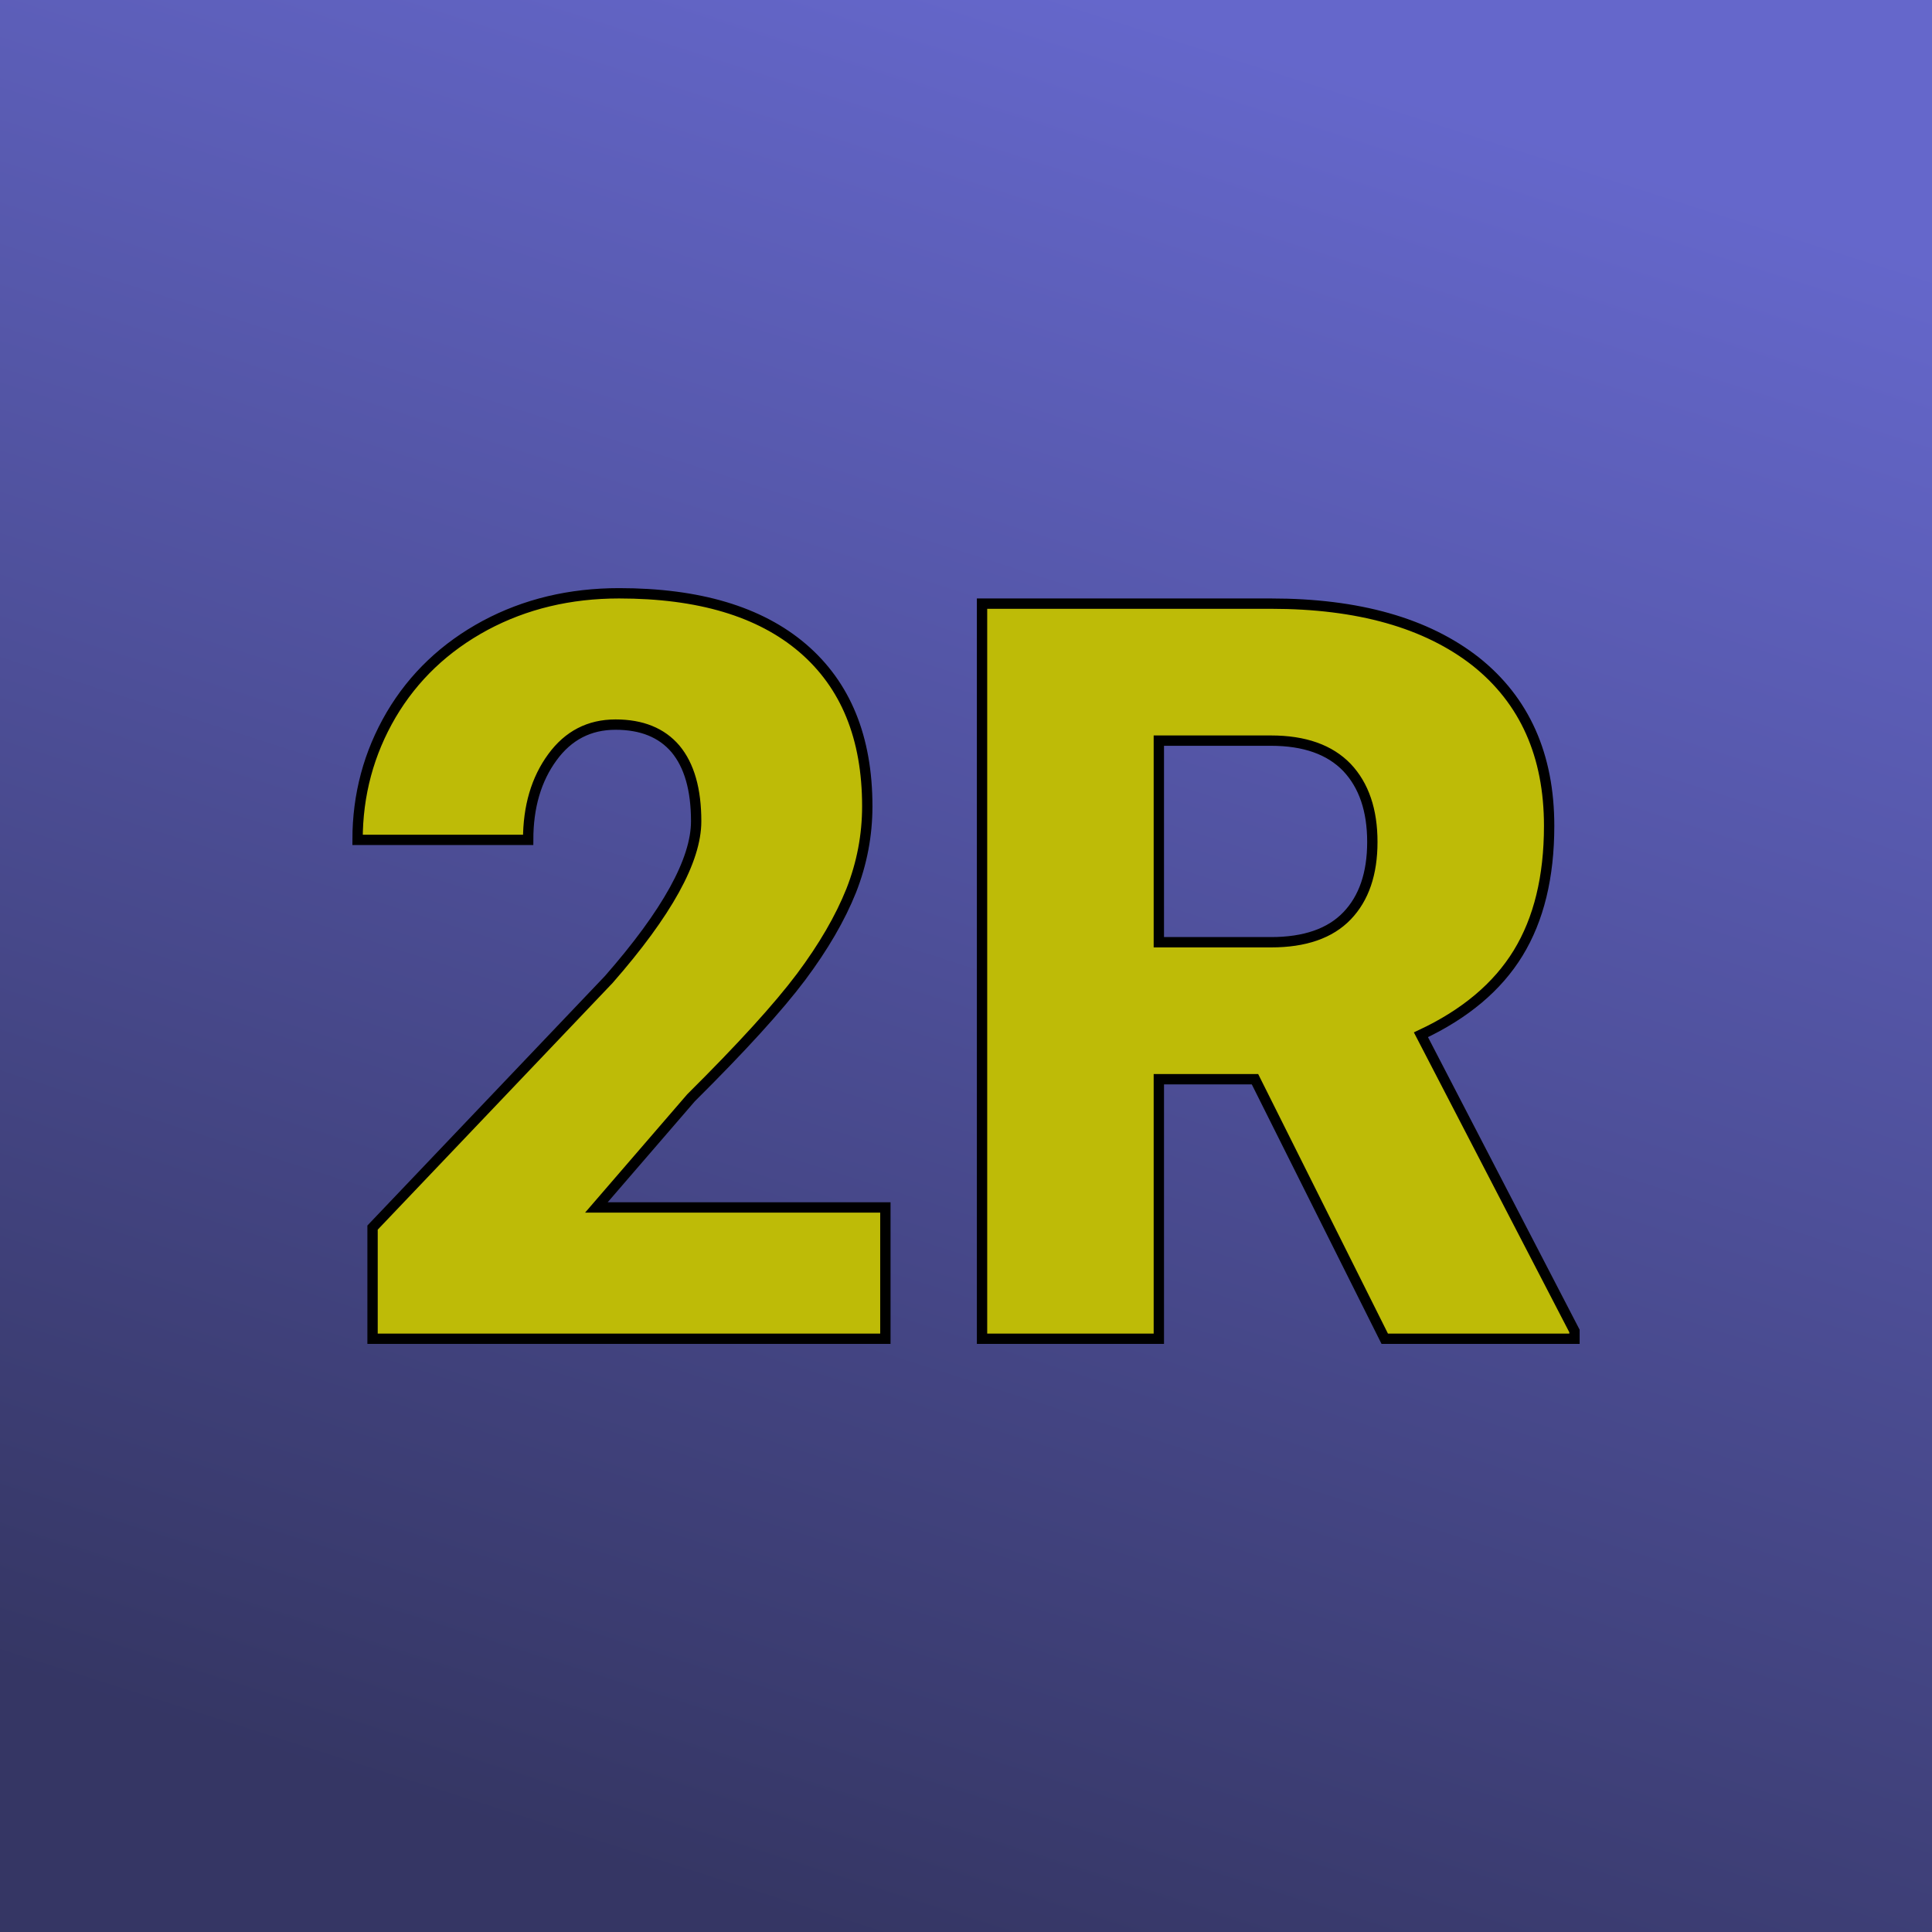
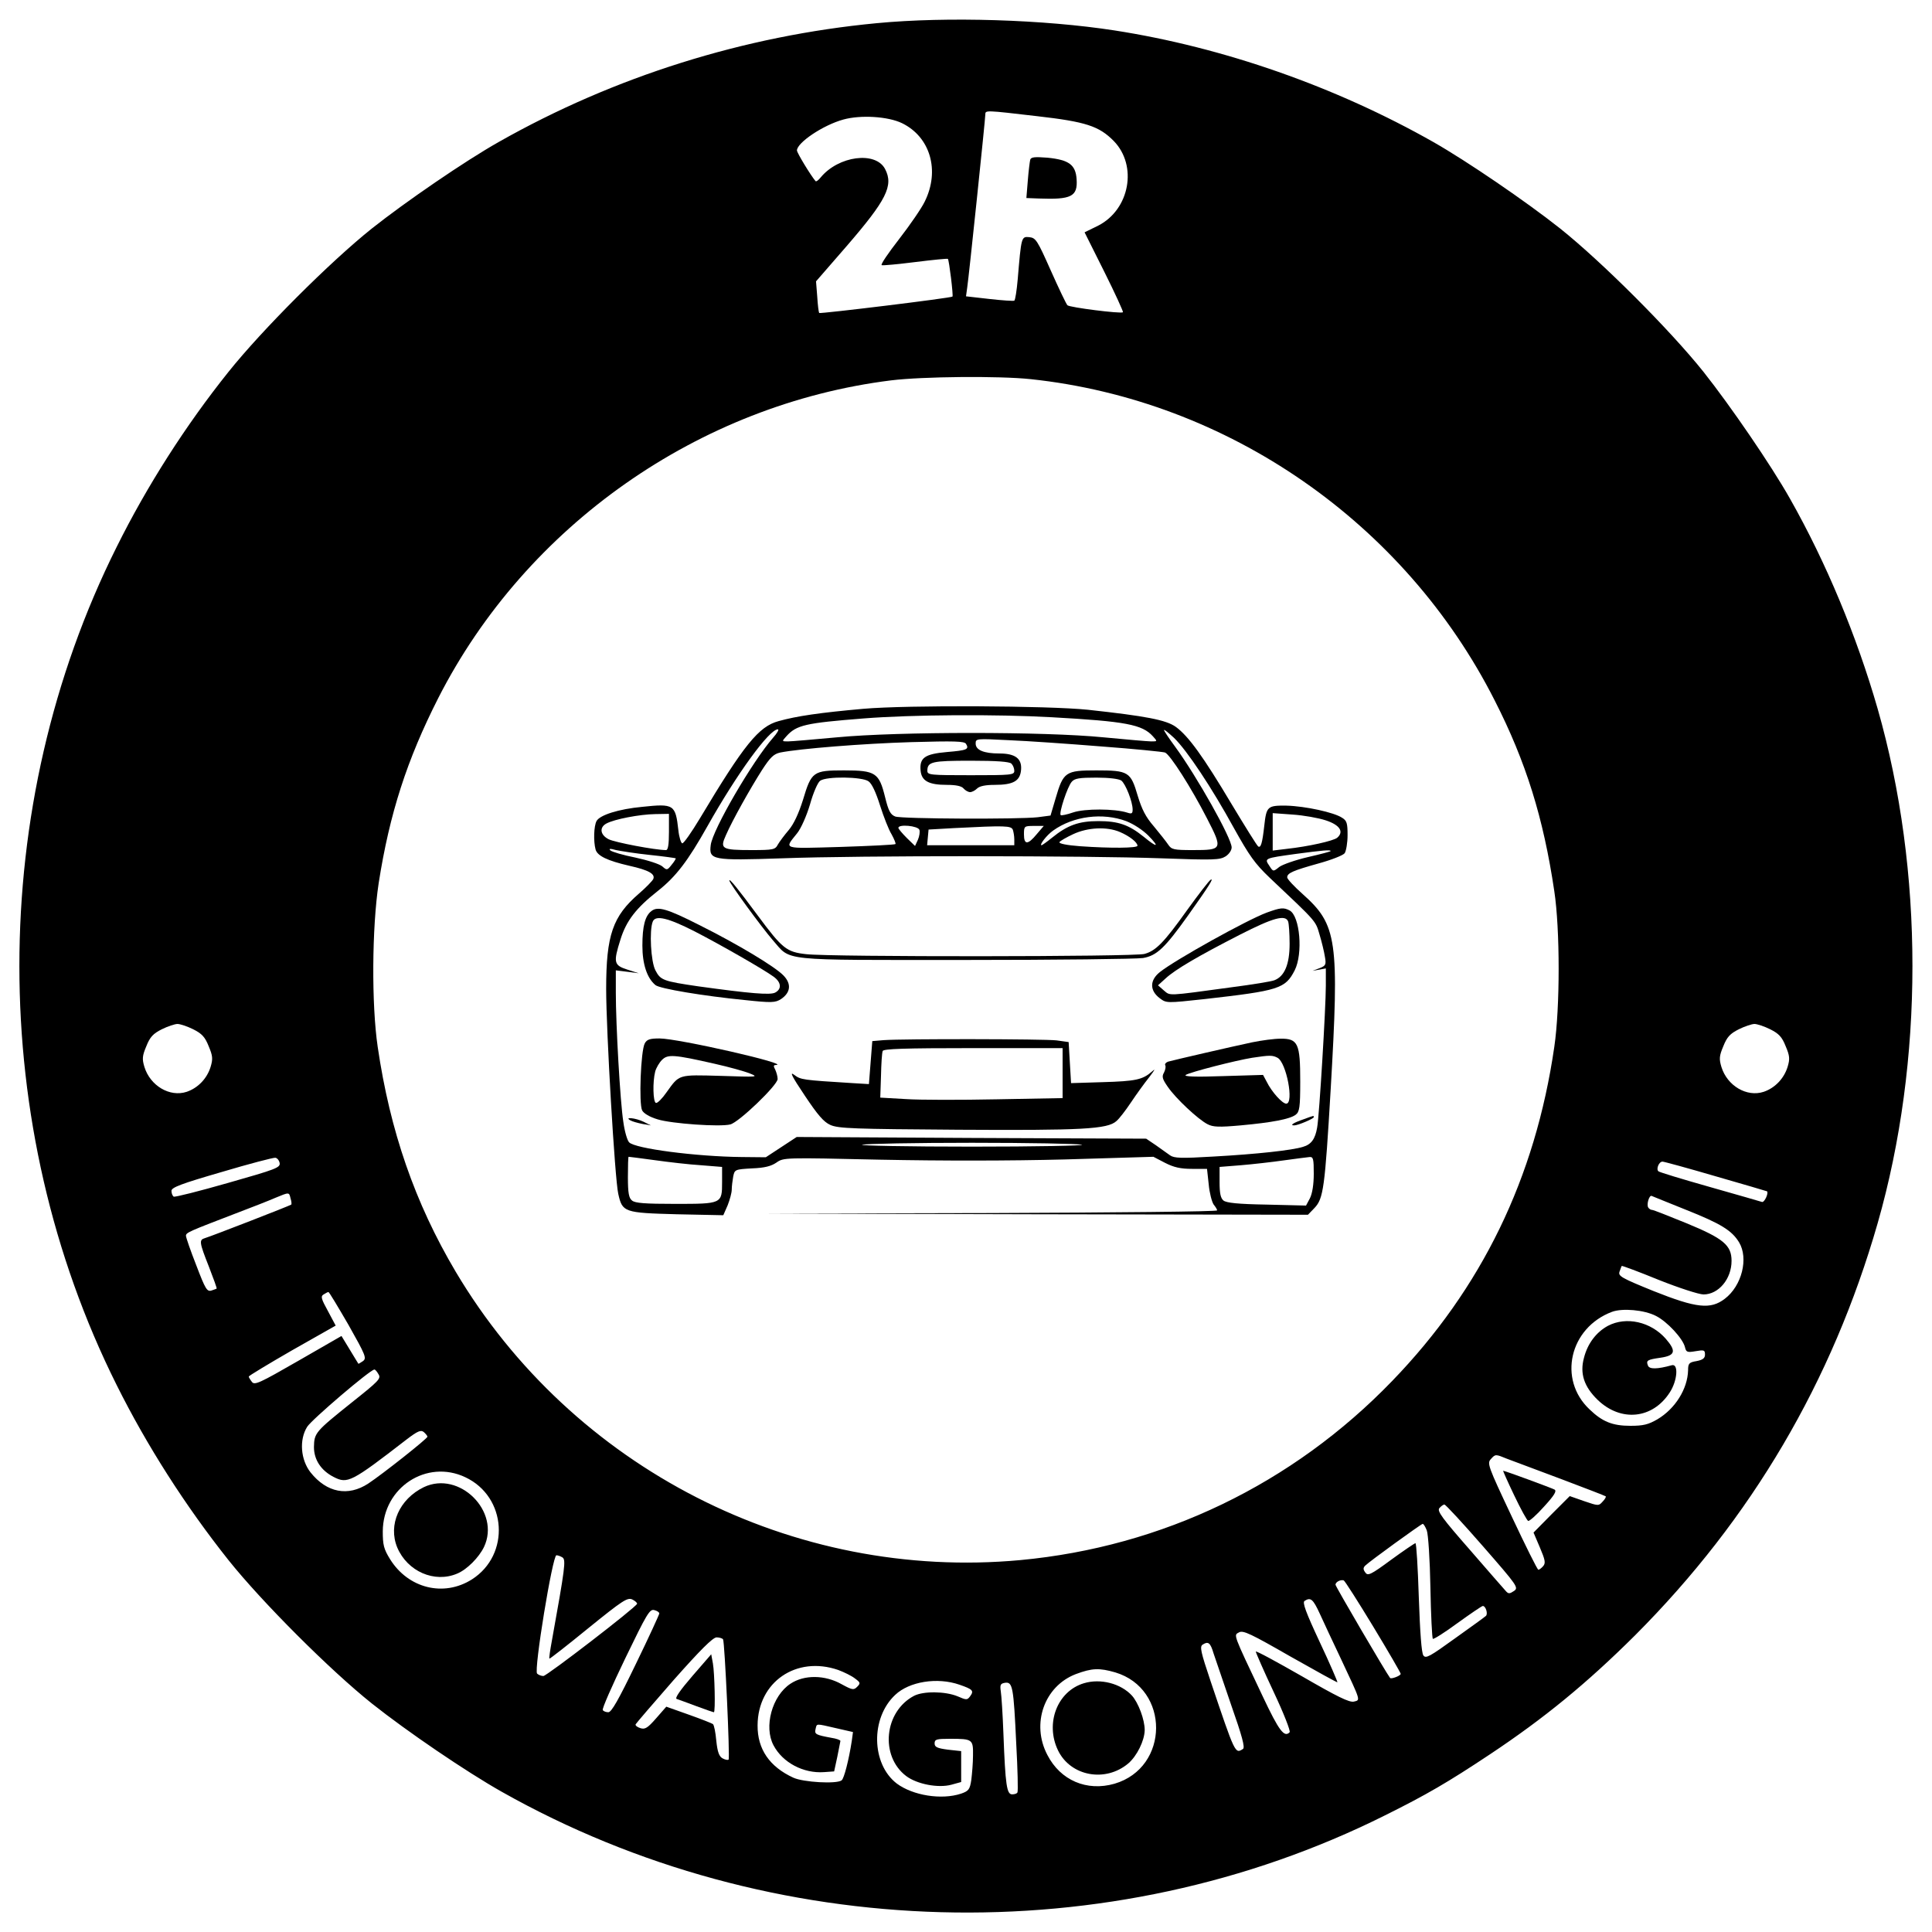
- <svg xmlns="http://www.w3.org/2000/svg" version="1.1" viewBox="0 0 200 200">
-   <rect width="200" height="200" fill="url('#gradient')" />
-   <defs>
-     <linearGradient id="gradient" gradientTransform="rotate(288 0.5 0.5)">
-       <stop offset="0%" stop-color="#353664" />
-       <stop offset="100%" stop-color="#6567cb" />
-     </linearGradient>
-   </defs>
-   <g>
-     <g fill="#bebb07" transform="matrix(5.351472,0,0,5.351472,33.91068,138.586)" stroke="#000000" stroke-width="0.2">
-       <path d="M10.79-2.54L10.79 0L0.87 0L0.87-2.15L5.44-6.95Q7.13-8.88 7.13-10.01L7.13-10.01Q7.13-10.93 6.73-11.41Q6.33-11.88 5.57-11.88L5.57-11.88Q4.81-11.88 4.35-11.25Q3.88-10.61 3.88-9.65L3.88-9.65L0.58-9.65Q0.58-10.96 1.23-12.07Q1.88-13.17 3.05-13.80Q4.21-14.42 5.64-14.42L5.64-14.42Q7.95-14.42 9.19-13.36Q10.44-12.29 10.44-10.30L10.44-10.30Q10.44-9.46 10.13-8.67Q9.81-7.87 9.16-7.00Q8.50-6.12 7.03-4.66L7.03-4.66L5.20-2.54L10.79-2.54ZM20.45 0L17.94-5.02L16.08-5.02L16.08 0L12.66 0L12.66-14.22L18.25-14.22Q20.78-14.22 22.21-13.10Q23.63-11.97 23.63-9.92L23.63-9.92Q23.63-8.44 23.03-7.46Q22.43-6.48 21.15-5.88L21.15-5.88L24.12-0.15L24.12 0L20.45 0ZM16.08-11.57L16.08-7.67L18.25-7.67Q19.23-7.67 19.72-8.18Q20.21-8.69 20.21-9.61Q20.21-10.53 19.72-11.05Q19.22-11.57 18.25-11.57L18.25-11.57L16.08-11.57Z" />
-     </g>
+ <svg xmlns="http://www.w3.org/2000/svg" version="1.0" width="800pt" height="800pt" viewBox="0 0 800 800" preserveAspectRatio="xMidYMid meet">
+   <g transform="translate(0,800) scale(0.1,-0.1)" fill="#000000" stroke="none">
+     <path d="M3630 7904 c-548 -52 -1087 -221 -1565 -492 -140 -79 -385 -247 -525 -358 -173 -138 -456 -421 -594 -594 -177 -221 -338 -473 -463 -725 -537 -1075 -537 -2395 0 -3470 125 -251 285 -501 463 -725 138 -173 421 -456 594 -594 146 -116 390 -282 537 -365 1116 -630 2517 -668 3658 -98 171 85 259 136 435 253 224 149 401 294 601 493 482 483 816 1051 1004 1706 192 671 192 1459 0 2130 -87 302 -213 605 -363 870 -79 140 -247 385 -358 525 -138 173 -421 456 -594 594 -140 111 -386 279 -525 358 -404 229 -869 392 -1320 462 -291 45 -692 58 -985 30z m664 -385 c202 -23 257 -41 318 -103 99 -102 66 -283 -64 -350 l-57 -28 82 -164 c45 -90 79 -165 77 -167 -8 -7 -221 20 -230 29 -5 5 -36 70 -69 144 -56 126 -62 135 -89 138 -33 3 -33 2 -48 -176 -4 -45 -10 -84 -14 -87 -4 -2 -50 1 -103 7 l-97 11 5 36 c7 46 75 698 75 717 0 18 0 18 214 -7z m-559 -29 c117 -57 158 -196 94 -325 -13 -27 -61 -97 -106 -155 -45 -58 -78 -106 -72 -108 5 -2 68 4 140 13 72 9 132 15 134 13 5 -5 23 -152 19 -156 -5 -6 -547 -72 -552 -68 -2 3 -6 33 -8 68 l-5 63 126 145 c165 191 196 251 160 320 -39 75 -193 55 -267 -35 -9 -11 -18 -18 -21 -15 -19 22 -77 117 -77 127 0 32 108 105 192 128 72 20 185 13 243 -15z m533 -1060 c817 -87 1548 -594 1921 -1330 130 -255 202 -487 247 -790 24 -159 24 -482 0 -645 -79 -544 -301 -1000 -671 -1383 -413 -428 -952 -687 -1540 -742 -940 -87 -1855 381 -2338 1194 -169 285 -272 583 -323 931 -26 176 -24 494 4 678 45 288 117 511 247 767 364 714 1080 1216 1875 1315 130 16 447 19 578 5z m-3468 -2692 c36 -18 49 -32 64 -70 17 -40 18 -53 8 -86 -15 -48 -52 -87 -99 -103 -70 -23 -151 25 -175 103 -10 33 -9 46 8 86 15 38 28 52 64 70 24 12 54 22 65 22 11 0 41 -10 65 -22z m6530 0 c36 -18 49 -32 64 -70 17 -40 18 -53 8 -86 -15 -48 -52 -87 -99 -103 -70 -23 -151 25 -175 103 -10 33 -9 46 8 86 15 38 28 52 64 70 24 12 54 22 65 22 11 0 41 -10 65 -22z m-6172 -554 c3 -19 -16 -26 -213 -82 -119 -34 -221 -60 -226 -57 -5 4 -9 14 -9 24 0 14 39 29 208 78 114 34 214 60 222 59 8 -1 16 -11 18 -22z m5947 -55 c115 -33 210 -61 212 -62 7 -8 -11 -47 -21 -44 -6 2 -103 30 -216 62 -113 32 -209 61 -213 65 -10 9 2 40 17 40 6 0 105 -27 221 -61z m-5902 -91 c4 -12 5 -24 3 -26 -4 -4 -331 -131 -358 -139 -24 -7 -23 -17 17 -118 19 -49 34 -90 32 -91 -1 -1 -11 -4 -22 -8 -18 -5 -25 7 -62 104 -24 61 -43 116 -43 123 0 13 12 18 205 92 66 25 140 54 165 65 58 24 57 24 63 -2z m5777 -47 c146 -58 191 -86 221 -135 40 -66 12 -180 -59 -234 -59 -45 -117 -39 -295 32 -133 54 -147 62 -141 80 4 12 8 22 9 24 1 2 71 -24 154 -58 83 -33 166 -60 185 -60 62 0 116 64 116 139 0 65 -34 93 -187 156 -73 30 -137 55 -142 55 -6 0 -13 5 -16 10 -8 12 4 52 14 48 4 -2 67 -27 141 -57z m-5537 -477 c71 -126 76 -138 60 -150 -10 -7 -19 -12 -19 -11 -1 1 -17 28 -36 59 l-34 56 -179 -103 c-160 -92 -181 -102 -192 -87 -7 9 -13 19 -13 22 0 3 81 52 180 109 l180 102 -32 60 c-28 51 -31 61 -18 69 8 5 17 10 20 10 3 0 40 -62 83 -136z m5414 37 c46 -23 111 -93 120 -129 5 -21 9 -23 44 -17 35 6 39 5 39 -14 0 -15 -9 -22 -35 -27 -31 -5 -35 -10 -35 -38 -2 -77 -53 -159 -127 -203 -38 -22 -59 -27 -112 -27 -74 0 -116 17 -169 68 -132 124 -83 338 93 404 43 16 134 8 182 -17z m-5290 -241 c12 -18 2 -28 -110 -117 -151 -121 -156 -126 -157 -185 0 -52 29 -97 82 -124 57 -29 72 -22 301 155 47 36 60 41 72 31 8 -7 15 -16 15 -19 0 -8 -186 -155 -245 -194 -84 -55 -172 -38 -239 46 -41 52 -48 135 -14 189 19 30 259 235 278 237 3 1 11 -8 17 -19z m4899 -435 c98 -37 181 -69 183 -71 2 -2 -3 -12 -13 -22 -16 -18 -18 -18 -76 2 l-60 21 -75 -75 -75 -76 26 -61 c22 -52 25 -65 14 -78 -7 -8 -16 -15 -20 -15 -4 0 -53 99 -110 220 -100 212 -103 221 -86 239 18 20 19 20 65 1 26 -10 128 -48 227 -85z m-4539 8 c172 -81 187 -321 27 -423 -117 -74 -264 -37 -339 84 -26 42 -30 59 -30 115 1 182 182 300 342 224z m4213 -285 c144 -165 149 -172 129 -186 -18 -12 -23 -12 -33 -1 -7 8 -75 85 -150 172 -114 130 -136 160 -126 172 7 8 16 15 21 15 5 0 76 -77 159 -172z m-232 65 c6 -16 13 -122 15 -236 2 -114 7 -210 10 -213 3 -3 49 26 102 65 54 39 101 71 105 71 12 0 22 -32 13 -41 -4 -4 -62 -46 -128 -93 -104 -75 -121 -85 -131 -71 -8 10 -14 98 -19 240 -4 124 -10 225 -14 225 -3 0 -49 -31 -101 -69 -84 -62 -96 -67 -106 -53 -10 13 -10 20 -1 29 18 18 231 172 238 173 4 0 11 -12 17 -27z m-3579 -112 c15 -10 11 -41 -44 -346 -7 -38 -12 -71 -10 -73 1 -2 74 55 161 126 142 115 162 128 182 119 12 -6 21 -14 20 -18 -6 -16 -374 -299 -388 -299 -9 0 -21 5 -26 10 -14 14 64 490 80 490 6 0 17 -4 25 -9z m3357 -286 c63 -104 114 -192 114 -196 0 -8 -40 -23 -44 -17 -17 22 -226 379 -226 386 0 11 20 22 34 18 4 -1 59 -87 122 -191z m-221 53 c16 -35 55 -119 88 -188 83 -177 81 -169 53 -176 -19 -4 -68 20 -215 105 -105 60 -191 107 -191 102 0 -4 33 -80 74 -167 41 -87 71 -163 66 -167 -22 -23 -44 6 -111 148 -127 268 -121 253 -98 266 17 9 50 -7 212 -100 106 -60 193 -108 195 -107 1 2 -31 77 -73 166 -58 124 -73 165 -63 171 25 16 35 8 63 -53z m-2735 1 c0 -4 -43 -98 -97 -209 -72 -149 -101 -200 -114 -200 -10 0 -20 4 -23 9 -4 5 39 102 93 214 89 184 101 205 120 200 12 -3 21 -9 21 -14z m264 -107 c7 -12 29 -492 23 -498 -3 -3 -14 -1 -25 5 -14 8 -21 25 -26 73 -3 34 -9 65 -14 69 -4 3 -49 21 -100 39 l-93 33 -42 -48 c-35 -40 -46 -47 -65 -41 -13 4 -22 11 -20 16 2 4 73 87 158 184 110 124 161 175 177 176 12 0 24 -4 27 -8z m2031 -58 c7 -21 40 -118 73 -214 45 -128 58 -176 49 -182 -33 -21 -32 -22 -134 280 -41 122 -46 144 -33 152 23 15 32 8 45 -36z m-1554 -69 c24 -9 55 -24 69 -35 23 -17 24 -20 9 -35 -14 -14 -20 -13 -64 11 -69 39 -155 40 -212 2 -76 -50 -111 -178 -70 -255 38 -72 124 -117 209 -111 l42 3 13 60 c7 33 12 63 13 66 0 4 -17 10 -37 13 -65 12 -71 15 -66 36 6 24 -2 24 85 4 l70 -16 -5 -37 c-12 -78 -32 -156 -42 -163 -21 -16 -159 -8 -200 11 -98 45 -149 118 -148 217 1 179 160 289 334 229z m1147 -10 c227 -68 225 -394 -3 -461 -115 -33 -224 14 -278 119 -68 129 -13 285 118 335 67 25 97 26 163 7z m-645 -51 c55 -19 61 -25 44 -48 -12 -16 -15 -16 -52 0 -51 21 -141 22 -180 2 -124 -65 -142 -249 -33 -332 45 -34 133 -51 188 -36 l40 11 0 64 0 64 -55 6 c-45 6 -55 11 -55 26 0 17 8 19 64 19 93 0 96 -2 95 -69 0 -31 -4 -76 -7 -101 -6 -40 -11 -46 -42 -57 -81 -27 -200 -8 -267 42 -105 81 -109 271 -6 367 58 55 174 74 266 42z m235 -244 c6 -107 8 -198 5 -202 -2 -5 -12 -8 -22 -8 -22 0 -28 36 -36 250 -3 80 -8 159 -11 177 -4 27 -1 32 18 35 31 4 35 -16 46 -252z" />
+     <path d="M4266 7339 c-2 -8 -7 -47 -10 -86 l-6 -73 52 -2 c134 -5 161 8 156 80 -4 60 -32 80 -120 89 -53 4 -68 3 -72 -8z" />
+     <path d="M3575 5065 c-180 -16 -276 -30 -351 -51 -82 -22 -143 -97 -326 -403 -35 -58 -67 -104 -73 -103 -5 1 -13 25 -16 54 -12 107 -18 111 -150 97 -97 -9 -176 -34 -189 -59 -11 -21 -13 -83 -4 -117 7 -27 49 -47 140 -68 81 -18 108 -34 99 -55 -4 -8 -30 -35 -59 -60 -109 -94 -136 -172 -136 -395 0 -173 36 -787 50 -848 17 -77 24 -79 242 -85 l193 -4 18 41 c9 23 17 52 17 65 0 13 3 37 6 54 6 29 7 30 78 34 52 2 79 9 101 24 30 21 32 21 430 12 256 -5 532 -5 765 1 l366 11 48 -25 c37 -19 65 -25 112 -25 l62 0 7 -64 c3 -35 13 -72 20 -83 8 -10 15 -21 15 -25 0 -5 -422 -9 -937 -11 l-938 -2 1126 -3 1125 -2 27 28 c37 39 43 82 67 490 36 620 27 682 -115 809 -36 32 -65 63 -65 70 0 18 24 28 131 58 51 14 100 33 107 42 6 9 12 43 12 75 0 49 -3 60 -23 72 -33 22 -152 48 -230 50 -79 1 -83 -3 -92 -84 -8 -71 -14 -92 -25 -85 -5 3 -54 82 -110 175 -118 198 -179 282 -231 320 -40 29 -125 45 -364 71 -164 17 -746 20 -930 4z m781 -35 c306 -17 374 -30 418 -79 19 -21 19 -21 -7 -21 -14 0 -104 8 -199 17 -241 24 -849 24 -1101 0 -98 -9 -190 -17 -204 -17 -26 0 -26 0 -7 21 42 47 79 55 319 74 202 16 550 18 781 5z m-1155 -85 c-85 -97 -250 -380 -258 -444 -8 -62 5 -65 297 -55 321 12 1260 11 1567 0 219 -8 244 -7 268 8 14 9 25 25 25 37 0 38 -144 294 -234 417 -25 34 -46 65 -46 69 0 4 18 -11 41 -32 54 -52 157 -207 249 -375 63 -113 86 -146 148 -205 196 -185 189 -177 206 -235 9 -30 19 -71 22 -91 6 -33 4 -38 -22 -48 l-29 -11 28 5 27 5 0 -72 c0 -88 -27 -539 -36 -587 -8 -47 -24 -70 -59 -80 -45 -14 -190 -30 -370 -40 -134 -8 -163 -7 -180 5 -11 8 -38 27 -59 42 l-40 27 -723 3 -724 4 -64 -42 -64 -42 -101 1 c-187 2 -442 35 -465 61 -8 8 -19 47 -24 85 -13 83 -31 401 -31 534 l0 93 48 -6 47 -6 -47 15 c-56 18 -59 29 -29 124 24 78 65 131 154 201 76 60 125 124 207 270 121 215 255 400 291 400 6 0 -3 -16 -20 -35z m1361 -36 c135 -10 253 -22 262 -25 21 -8 109 -146 174 -273 66 -128 64 -131 -58 -131 -80 0 -89 2 -103 23 -8 12 -35 46 -59 75 -34 39 -50 71 -67 127 -29 99 -38 105 -171 105 -128 0 -137 -6 -169 -116 l-21 -71 -53 -7 c-81 -9 -563 -7 -590 3 -20 8 -28 23 -42 80 -25 101 -39 111 -170 111 -128 0 -135 -5 -170 -122 -18 -57 -38 -100 -59 -125 -18 -21 -38 -48 -45 -60 -11 -21 -18 -23 -109 -23 -124 0 -132 5 -106 62 27 62 100 192 149 269 35 54 49 67 76 73 81 16 341 37 542 43 179 5 220 4 227 -7 14 -23 4 -27 -79 -34 -92 -8 -114 -24 -109 -77 4 -43 34 -59 109 -59 38 0 61 -5 69 -15 7 -8 19 -15 27 -15 8 0 21 7 29 15 10 10 35 15 72 15 78 0 106 16 110 62 4 47 -24 68 -90 68 -64 0 -98 14 -98 41 0 21 2 21 138 14 75 -3 248 -15 384 -26z m-374 -71 c7 -7 12 -20 12 -30 0 -17 -13 -18 -180 -18 -167 0 -180 1 -180 18 0 38 19 42 180 42 108 0 160 -4 168 -12z m-592 -73 c14 -9 31 -46 48 -100 15 -47 36 -101 48 -120 11 -20 18 -38 16 -40 -2 -3 -105 -8 -228 -12 -246 -7 -233 -11 -179 57 16 20 39 72 53 119 13 47 32 91 42 98 26 19 173 17 200 -2z m1047 3 c18 -14 47 -88 47 -120 0 -17 -4 -19 -22 -13 -52 17 -177 17 -224 1 -26 -9 -50 -14 -52 -11 -8 8 28 118 46 138 12 14 32 17 102 17 53 0 92 -5 103 -12z m-1873 -213 c0 -53 -4 -75 -12 -75 -45 0 -213 32 -238 45 -35 18 -39 49 -9 65 33 18 138 38 202 39 l57 1 0 -75z m2720 48 c58 -19 76 -47 47 -72 -16 -13 -118 -36 -209 -46 l-58 -7 0 77 0 78 83 -6 c45 -3 107 -14 137 -24z m-827 -3 c31 -12 69 -37 92 -60 48 -49 38 -52 -19 -5 -62 50 -105 65 -188 65 -81 0 -128 -17 -192 -69 -21 -17 -41 -31 -43 -31 -11 0 21 42 48 61 84 60 205 75 302 39z m-856 -36 c3 -8 0 -27 -6 -41 l-12 -26 -34 33 c-19 19 -35 38 -35 42 0 16 80 9 87 -8z m387 0 c3 -9 6 -27 6 -40 l0 -24 -181 0 -180 0 3 33 3 32 105 6 c214 11 237 10 244 -7z m99 -18 c-37 -45 -53 -45 -53 -1 0 34 1 35 41 35 l41 0 -29 -34z m344 9 c40 -17 73 -43 73 -57 0 -10 -111 -11 -238 -2 -54 4 -89 11 -85 17 3 5 29 20 57 33 60 28 139 32 193 9z m-1947 -95 c58 -6 106 -13 108 -14 1 -2 -6 -14 -17 -27 -18 -23 -20 -23 -38 -7 -11 10 -61 26 -112 37 -51 10 -98 24 -104 30 -7 7 -1 8 24 1 19 -4 81 -14 139 -20z m2820 16 c0 -2 -42 -13 -94 -25 -52 -12 -106 -31 -119 -41 -25 -20 -25 -20 -41 5 -21 31 -21 31 109 49 112 15 145 18 145 12z m-1030 -1216 c14 -4 -191 -8 -455 -8 -264 0 -469 4 -455 8 14 4 219 8 455 8 237 0 441 -4 455 -8z m-1769 -64 c57 -8 143 -18 192 -21 l87 -7 0 -63 c0 -90 -1 -90 -195 -90 -123 0 -166 3 -178 14 -13 10 -17 31 -17 97 0 46 1 84 3 84 2 0 50 -6 108 -14z m2729 -56 c0 -45 -6 -82 -16 -102 l-16 -30 -163 4 c-117 2 -167 7 -179 17 -12 10 -16 31 -16 76 l0 63 88 7 c48 4 128 13 177 20 50 7 98 13 108 14 15 1 17 -8 17 -69z" />
+     <path d="M3020 4354 c0 -11 134 -194 180 -247 78 -88 16 -82 795 -82 380 0 711 4 738 8 57 10 90 41 187 177 86 121 108 156 93 147 -7 -4 -50 -60 -97 -125 -97 -136 -130 -169 -177 -182 -40 -12 -1299 -13 -1401 -1 -81 9 -98 22 -201 161 -83 112 -117 154 -117 144z" />
+     <path d="M2698 4228 c-27 -20 -38 -63 -38 -144 0 -76 19 -134 54 -163 18 -15 198 -45 370 -62 112 -12 126 -11 150 4 40 27 44 63 10 98 -36 37 -189 129 -349 209 -132 67 -171 78 -197 58z m177 -84 c111 -57 290 -160 328 -188 32 -23 35 -51 7 -66 -20 -11 -103 -4 -320 26 -143 21 -155 25 -176 66 -19 35 -26 166 -11 202 11 28 64 15 172 -40z" />
+     <path d="M5245 4221 c-81 -30 -378 -195 -442 -246 -43 -34 -43 -77 0 -109 27 -20 28 -20 185 -3 308 35 334 43 373 119 35 69 22 225 -21 248 -25 13 -37 12 -95 -9z m89 -37 c3 -9 6 -50 6 -92 0 -85 -21 -135 -63 -151 -12 -5 -92 -18 -177 -29 -272 -37 -253 -36 -281 -13 l-24 21 32 29 c39 36 132 91 308 181 137 70 188 84 199 54z" />
+     <path d="M2670 3680 c-17 -31 -25 -251 -11 -278 7 -13 31 -27 64 -37 58 -18 259 -32 301 -21 36 9 196 163 196 188 0 11 -5 28 -10 39 -8 14 -7 19 2 19 70 2 -404 110 -481 110 -40 0 -52 -4 -61 -20z m290 -85 c58 -13 123 -31 145 -40 38 -15 32 -15 -120 -10 -179 5 -171 7 -225 -68 -18 -26 -38 -46 -44 -44 -12 4 -14 87 -3 130 4 15 17 37 28 48 24 24 48 23 219 -16z" />
+     <path d="M3659 3693 l-47 -4 -7 -89 -7 -89 -67 4 c-210 13 -215 14 -242 34 -21 16 -10 -6 43 -85 54 -81 79 -110 106 -122 33 -15 97 -17 530 -20 511 -3 618 2 655 36 11 9 38 44 60 77 22 33 56 80 76 105 23 30 27 38 11 23 -39 -34 -67 -40 -205 -44 l-130 -4 -5 85 -5 85 -50 7 c-51 6 -633 7 -716 1z m741 -136 l0 -104 -272 -5 c-150 -3 -320 -3 -378 1 l-105 6 3 90 c1 50 4 96 7 103 3 9 88 12 375 12 l370 0 0 -103z" />
+     <path d="M5185 3684 c-85 -18 -323 -73 -348 -80 -9 -3 -15 -10 -12 -15 3 -5 1 -18 -5 -30 -10 -17 -7 -27 16 -60 33 -48 125 -134 164 -154 23 -12 47 -13 137 -5 131 12 204 26 228 44 16 12 19 30 19 138 0 157 -9 178 -82 177 -26 0 -78 -7 -117 -15z m105 -64 c37 -20 69 -190 36 -190 -16 0 -60 48 -81 91 l-15 28 -168 -5 c-112 -4 -162 -2 -152 5 19 12 207 60 275 71 73 11 84 11 105 0z" />
+     <path d="M5397 3365 c-41 -14 -58 -25 -38 -25 16 0 81 28 81 34 0 7 3 8 -43 -9z" />
+     <path d="M2610 3361 c8 -5 31 -11 50 -15 l35 -6 -30 15 c-33 16 -82 21 -55 6z" />
+     <path d="M6658 2510 c-48 -26 -84 -73 -99 -132 -18 -65 0 -120 57 -175 96 -92 227 -79 298 31 32 49 37 120 9 113 -61 -17 -93 -17 -99 -2 -9 22 -3 25 52 33 61 9 66 27 22 78 -62 71 -164 94 -240 54z" />
+     <path d="M6270 1808 c27 -57 53 -104 58 -106 5 -1 35 25 66 60 42 46 53 64 43 70 -13 7 -206 78 -213 78 -1 0 19 -46 46 -102z" />
+     <path d="M1755 1842 c-101 -49 -149 -156 -110 -250 42 -99 154 -148 248 -108 41 17 90 67 111 110 70 147 -102 318 -249 248z" />
+     <path d="M2867 1060 c-50 -58 -74 -92 -65 -95 7 -2 44 -16 82 -30 37 -14 70 -25 72 -25 7 0 3 163 -4 202 l-7 38 -78 -90z" />
+     <path d="M4488 1030 c-110 -33 -161 -166 -107 -278 52 -107 196 -134 291 -54 36 31 67 94 68 138 0 43 -26 113 -53 143 -46 50 -130 72 -199 51z" />
  </g>
</svg>
